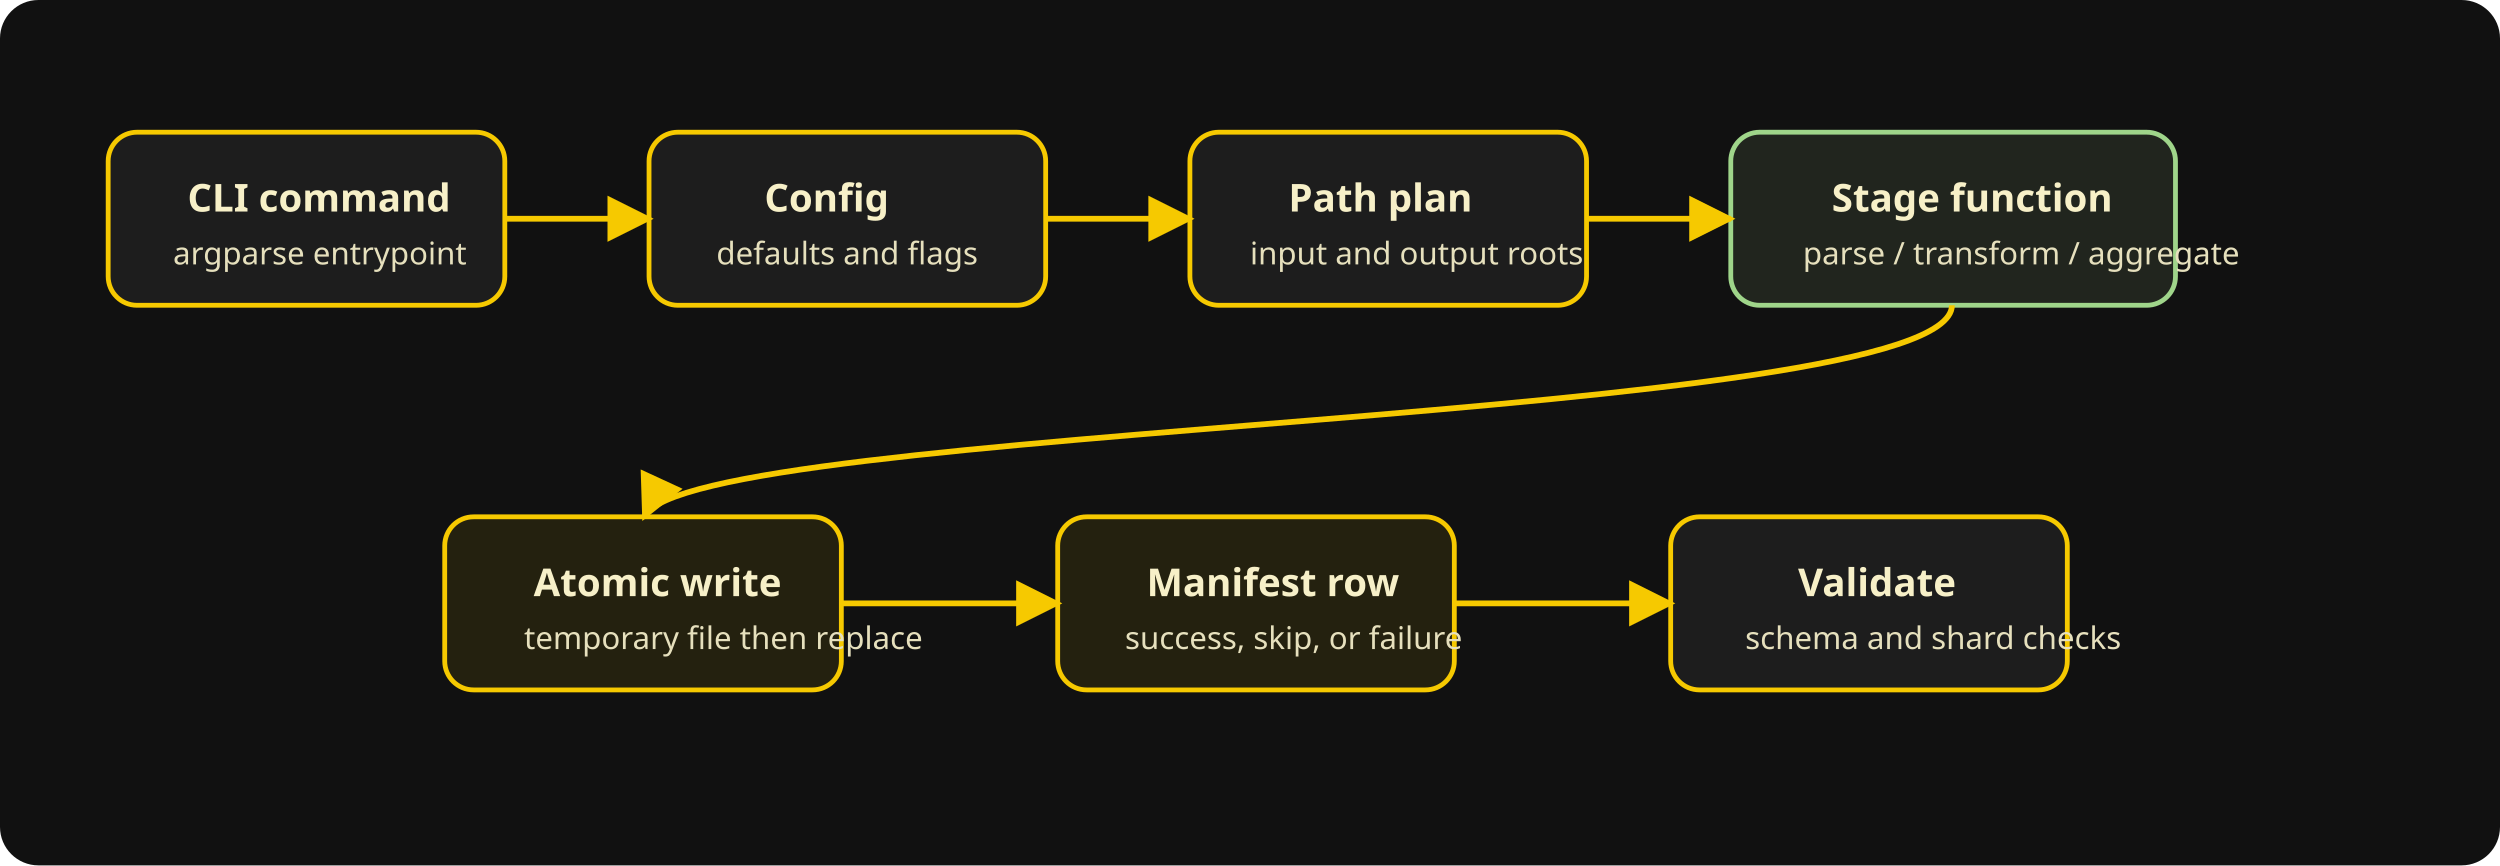
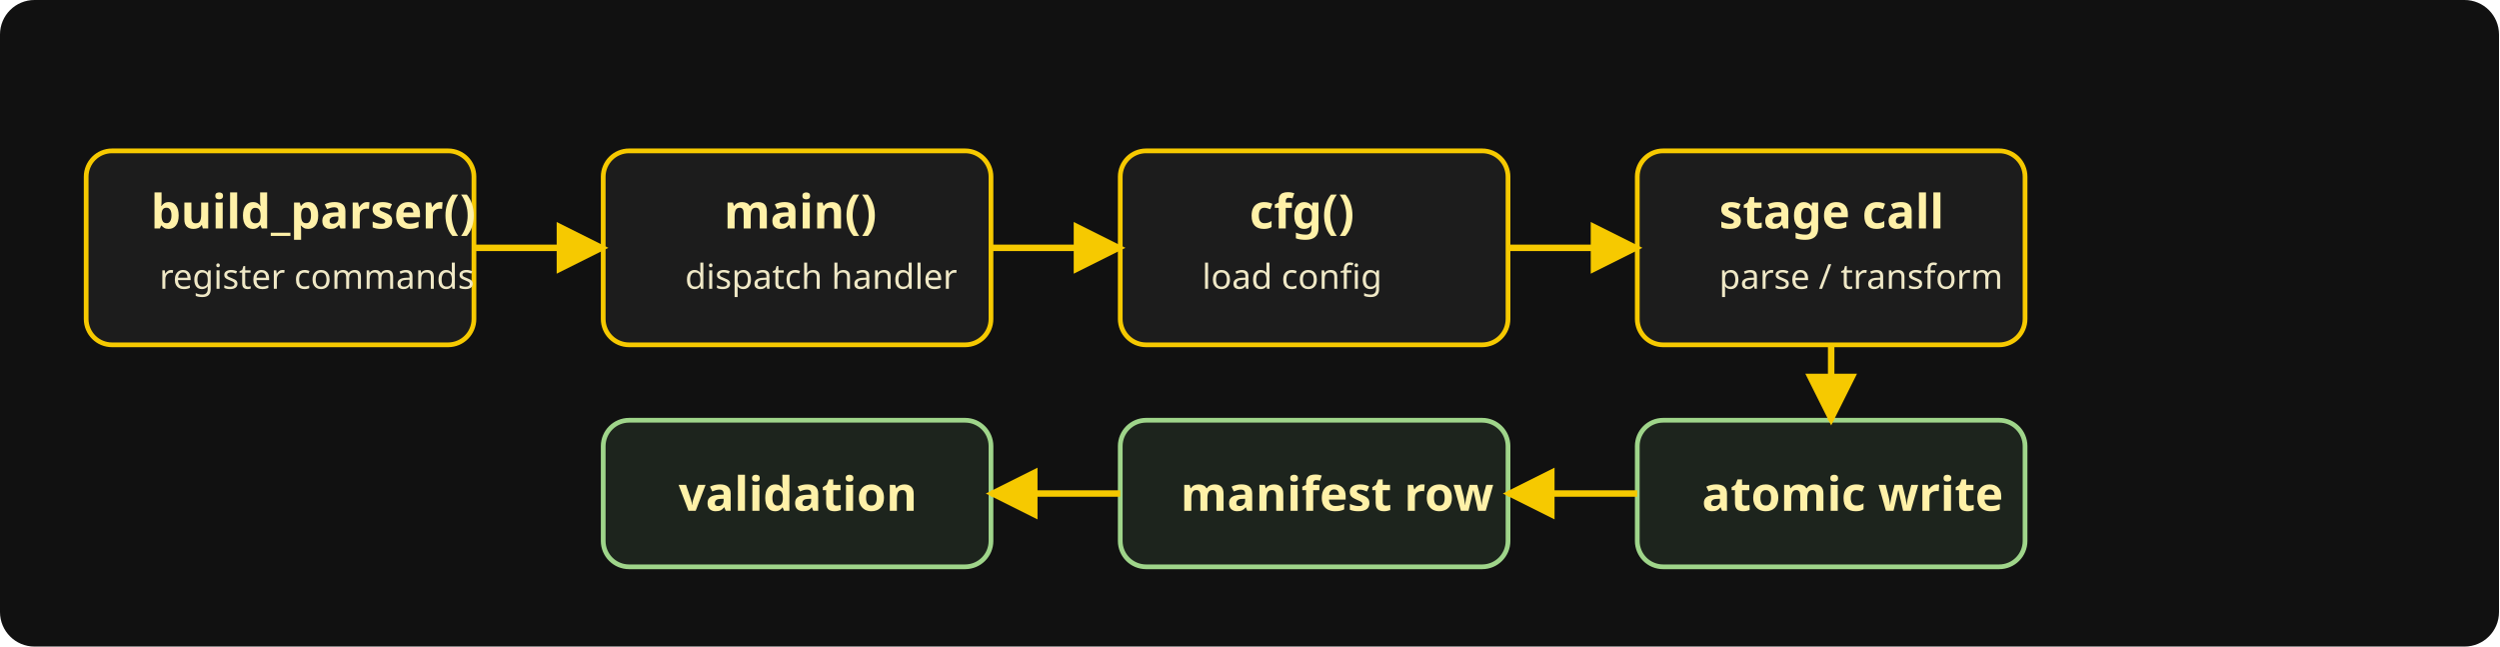
- <svg xmlns="http://www.w3.org/2000/svg" viewBox="0 0 1040 360" role="img" aria-labelledby="title desc">
+ <svg xmlns="http://www.w3.org/2000/svg" viewBox="0 0 1160 300" role="img" aria-labelledby="title desc">
  <defs>
    <marker id="arrow" viewBox="0 0 10 10" refX="9" refY="5" markerWidth="8" markerHeight="8" orient="auto">
      <path d="M0 0 10 5 0 10z" fill="#f6c900" />
    </marker>
-     <style>.bg{fill:#111}.node{fill:#1d1d1d;stroke:#f6c900;stroke-width:2;rx:12}.stage{fill:#21251e;stroke:#9fd58a;stroke-width:2;rx:12}.audit{fill:#24210f;stroke:#f6c900;stroke-width:2;rx:12}.title{font:700 16px sans-serif;fill:#f7f0c8}.label{font:13px sans-serif;fill:#e6e0bd}.arrow{stroke:#f6c900;stroke-width:2.4;fill:none;marker-end:url(#arrow)}</style>
+     <style>.bg{fill:#111}.step{fill:#1c1c1c;stroke:#f6c900;stroke-width:2.2;rx:12}.check{fill:#1d241d;stroke:#9fd58a;stroke-width:2.2;rx:12}.title{font:700 22px sans-serif;fill:#fff1a8}.label{font:16px sans-serif;fill:#efe8c6}.arrow{stroke:#f6c900;stroke-width:3;fill:none;marker-end:url(#arrow)}</style>
  </defs>
-   <rect class="bg" width="1040" height="360" rx="16" />
-   <rect class="node" x="45" y="55" width="165" height="72" />
-   <text class="title" x="78" y="88">CLI command</text>
-   <text class="label" x="72" y="110">argparse entrypoint</text>
-   <rect class="node" x="270" y="55" width="165" height="72" />
-   <text class="title" x="318" y="88">Config</text>
-   <text class="label" x="298" y="110">defaults and flags</text>
-   <rect class="node" x="495" y="55" width="165" height="72" />
-   <text class="title" x="536" y="88">Path plan</text>
-   <text class="label" x="520" y="110">input and output roots</text>
-   <rect class="stage" x="720" y="55" width="185" height="72" />
-   <text class="title" x="762" y="88">Stage function</text>
-   <text class="label" x="750" y="110">parse / transform / aggregate</text>
-   <rect class="audit" x="185" y="215" width="165" height="72" />
-   <text class="title" x="222" y="248">Atomic write</text>
-   <text class="label" x="218" y="270">temporary file then replace</text>
-   <rect class="audit" x="440" y="215" width="165" height="72" />
-   <text class="title" x="477" y="248">Manifest row</text>
-   <text class="label" x="468" y="270">success, skip, or failure</text>
-   <rect class="node" x="695" y="215" width="165" height="72" />
-   <text class="title" x="748" y="248">Validate</text>
-   <text class="label" x="726" y="270">schema and shard checks</text>
-   <path class="arrow" d="M210 91H270" />
-   <path class="arrow" d="M435 91H495" />
-   <path class="arrow" d="M660 91H720" />
-   <path class="arrow" d="M812 127C812 176 286 176 268 215" />
-   <path class="arrow" d="M350 251H440" />
-   <path class="arrow" d="M605 251H695" />
+   <rect class="bg" width="1160" height="300" rx="16" />
+   <rect class="step" x="40" y="70" width="180" height="90" />
+   <text class="title" x="70" y="106">build_parser()</text>
+   <text class="label" x="74" y="134">register commands</text>
+   <rect class="step" x="280" y="70" width="180" height="90" />
+   <text class="title" x="336" y="106">main()</text>
+   <text class="label" x="318" y="134">dispatch handler</text>
+   <rect class="step" x="520" y="70" width="180" height="90" />
+   <text class="title" x="580" y="106">cfg()</text>
+   <text class="label" x="558" y="134">load config</text>
+   <rect class="step" x="760" y="70" width="180" height="90" />
+   <text class="title" x="798" y="106">stage call</text>
+   <text class="label" x="798" y="134">parse / transform</text>
+   <rect class="check" x="760" y="195" width="180" height="68" />
+   <text class="title" x="790" y="237">atomic write</text>
+   <rect class="check" x="520" y="195" width="180" height="68" />
+   <text class="title" x="548" y="237">manifest row</text>
+   <rect class="check" x="280" y="195" width="180" height="68" />
+   <text class="title" x="315" y="237">validation</text>
+   <path class="arrow" d="M220 115H280" />
+   <path class="arrow" d="M460 115H520" />
+   <path class="arrow" d="M700 115H760" />
+   <path class="arrow" d="M850 160V195" />
+   <path class="arrow" d="M760 229H700" />
+   <path class="arrow" d="M520 229H460" />
</svg>
